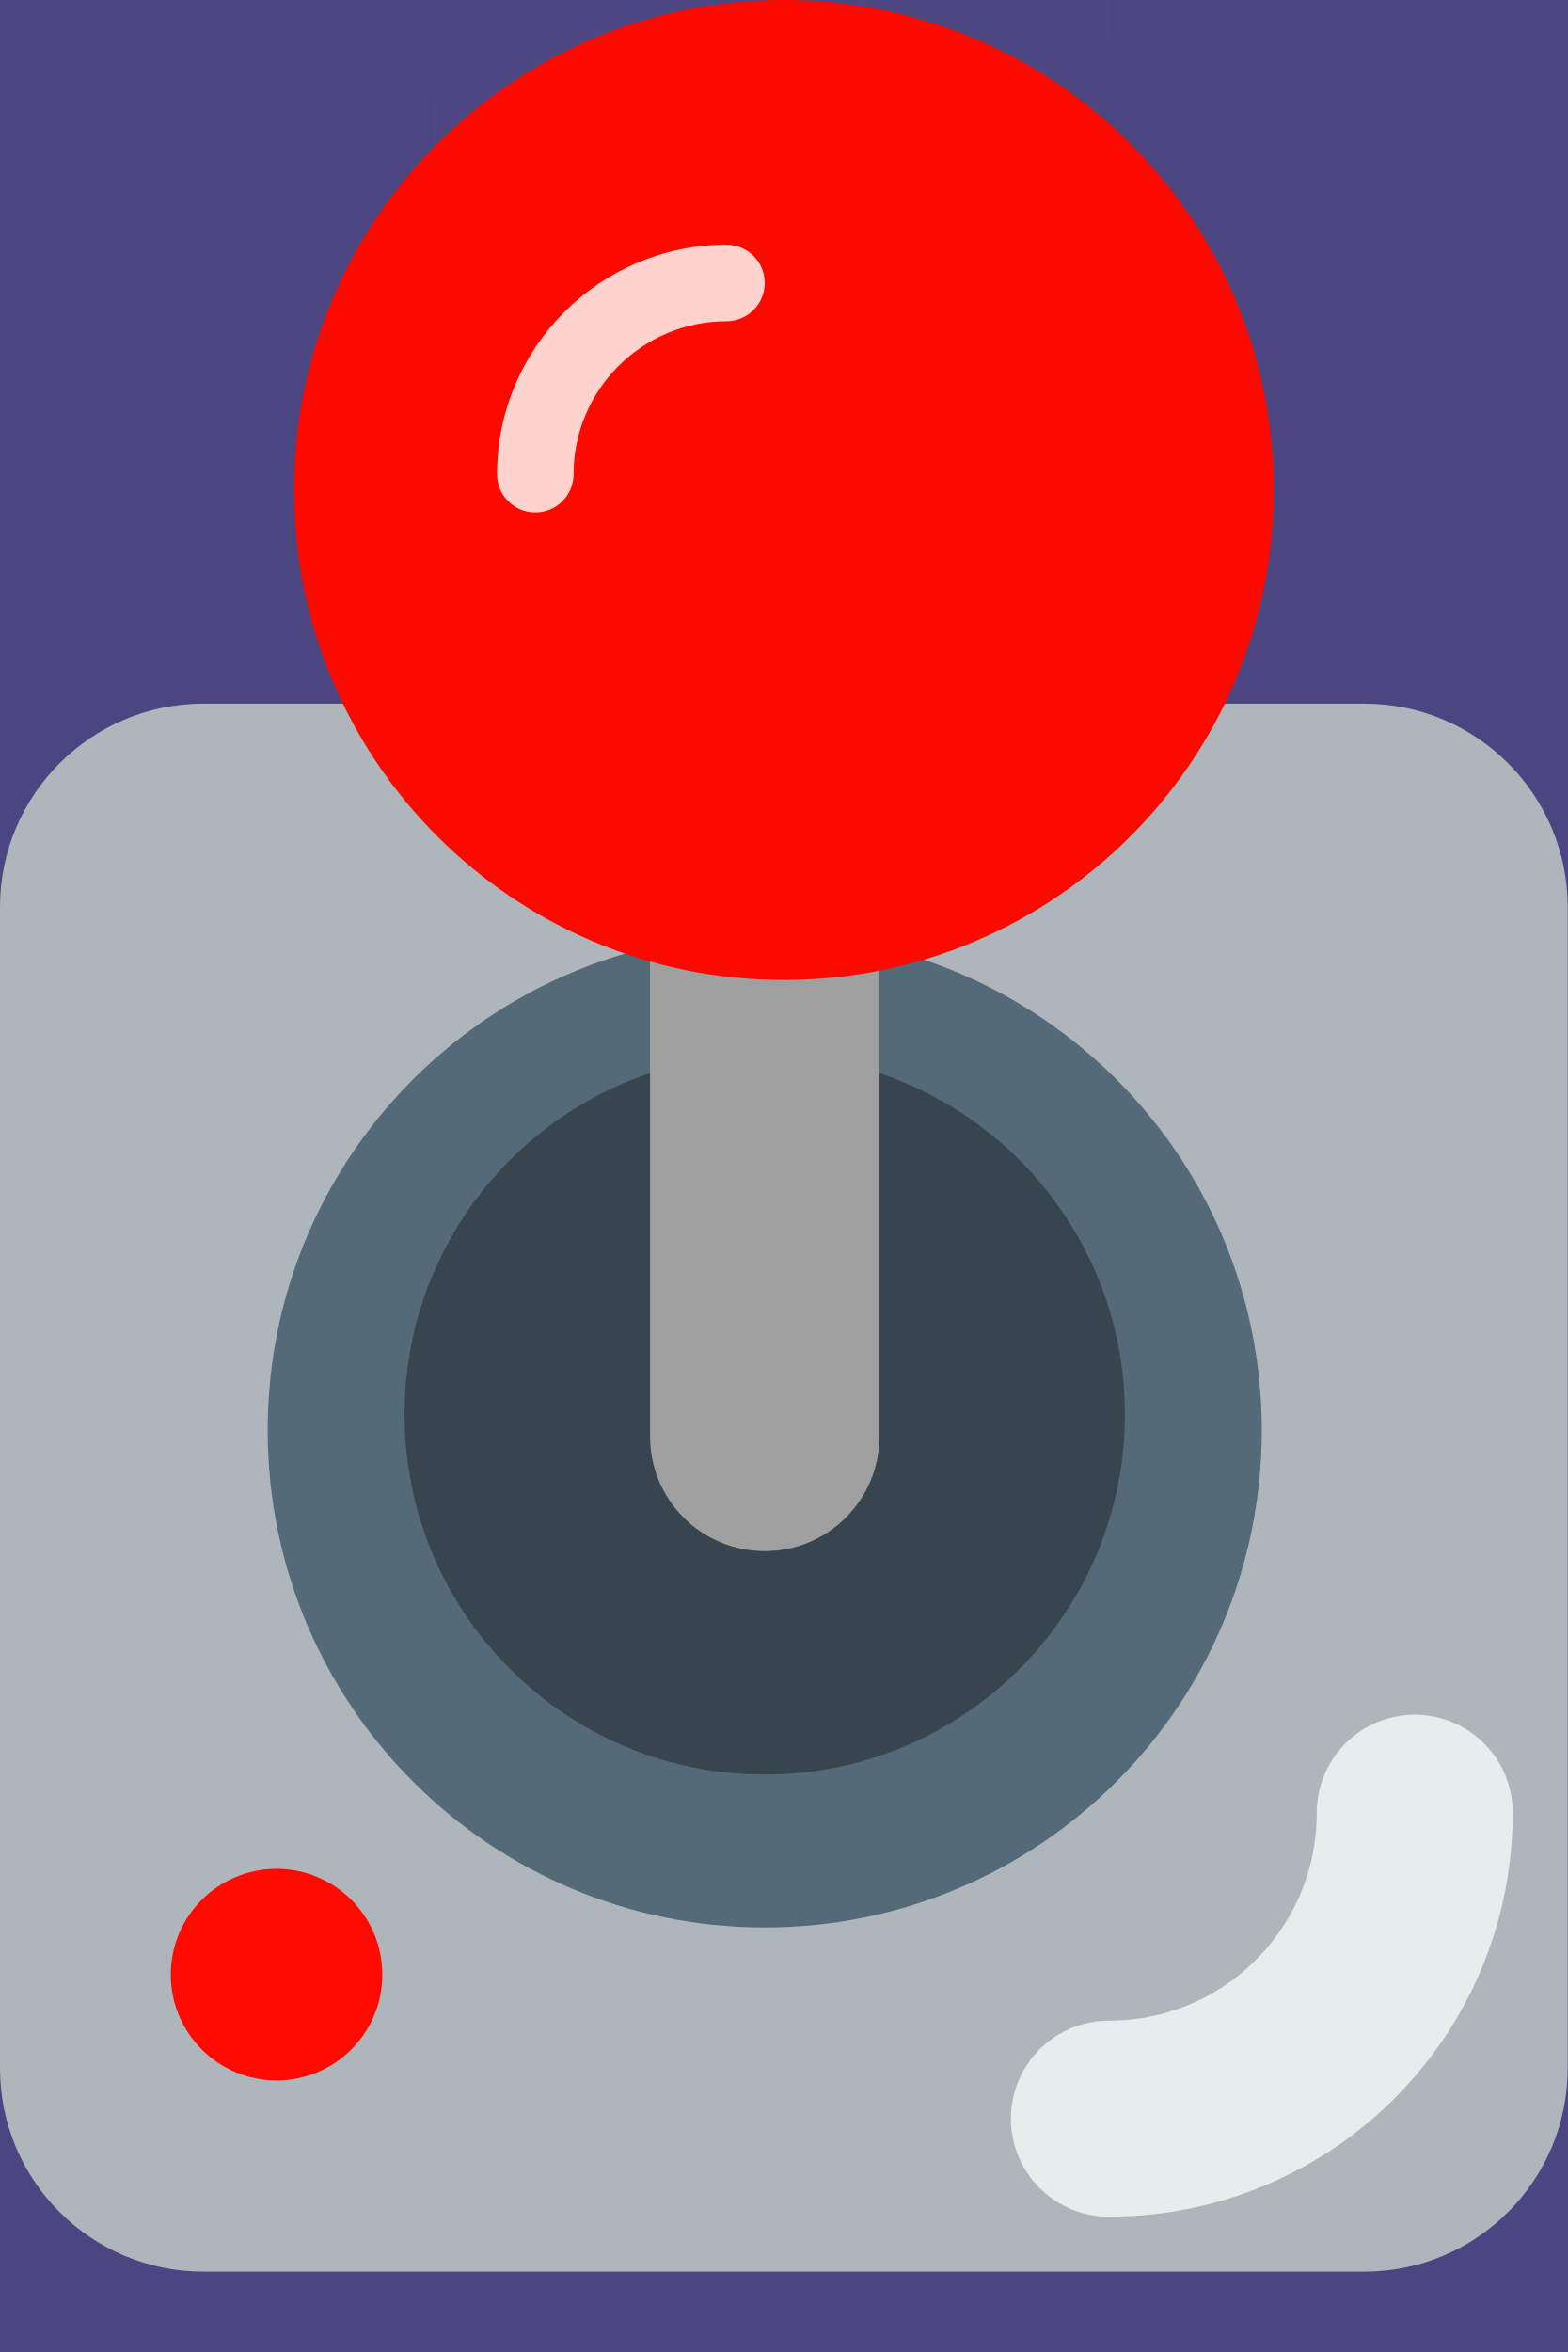
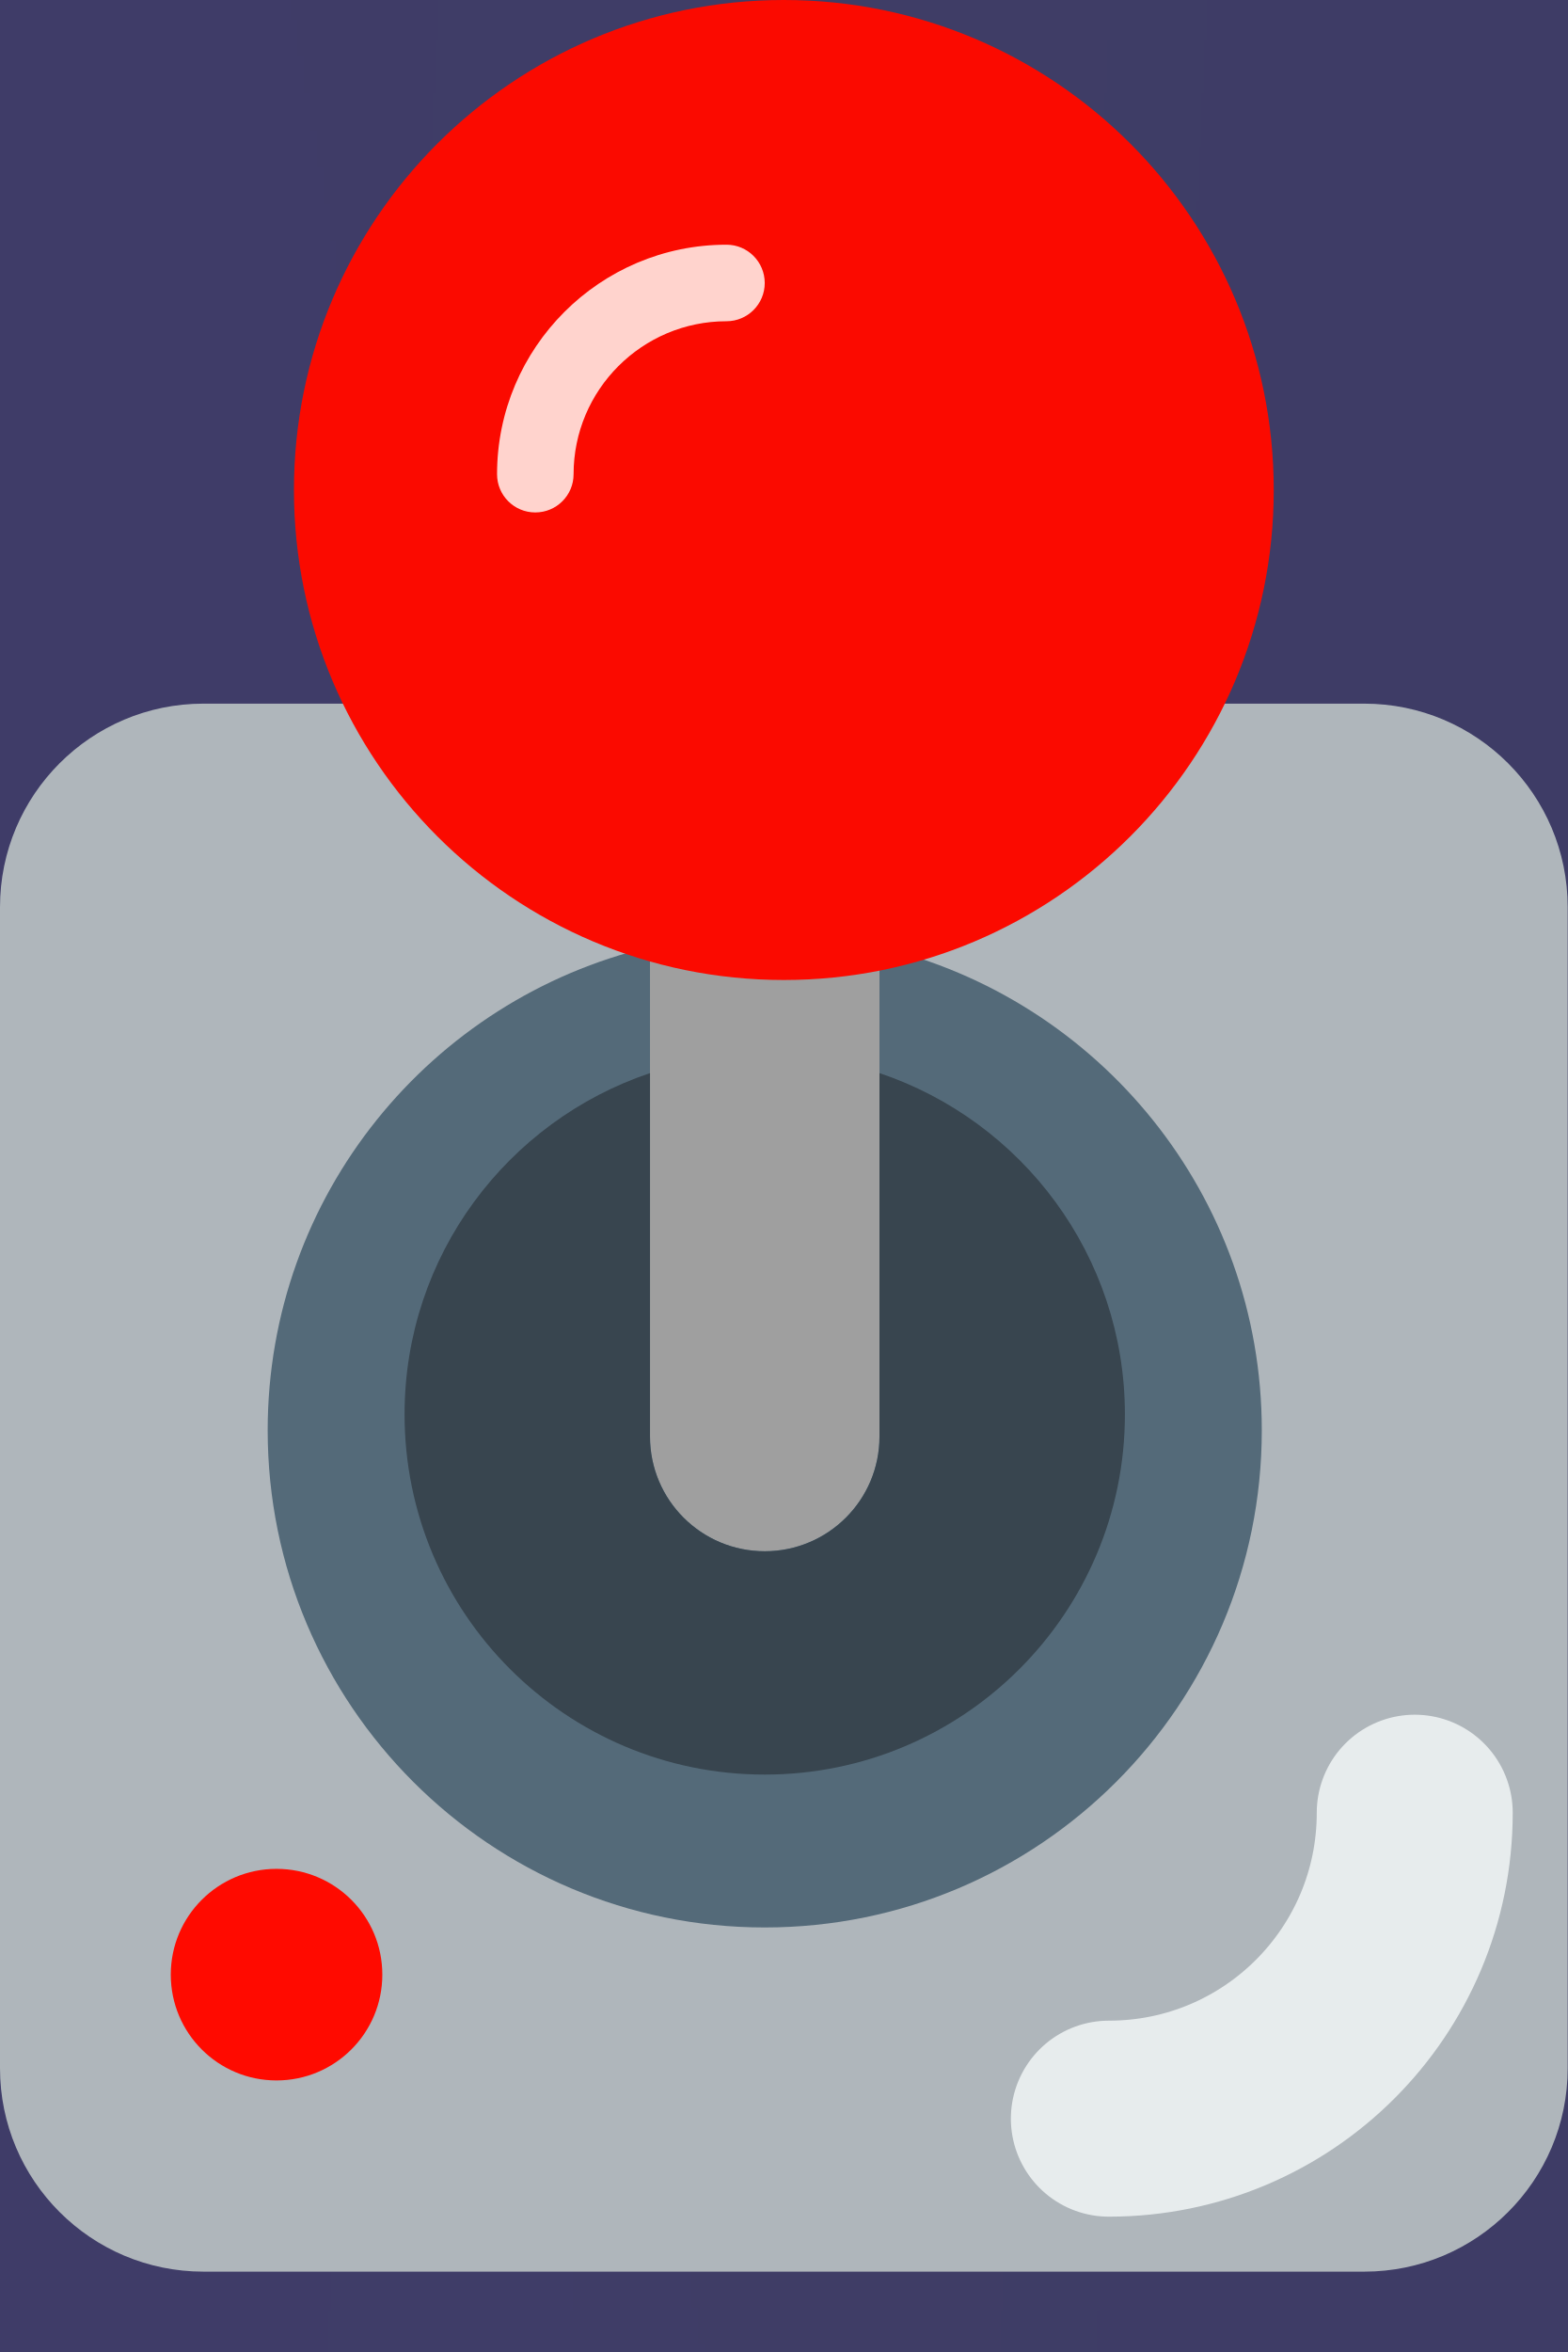
<svg xmlns="http://www.w3.org/2000/svg" width="16" height="24" viewBox="0 0 16 24" fill="none">
  <rect width="16" height="24" fill="#1E1E1E" />
  <g id="BloxClash -Slots page" clip-path="url(#clip0_5804_163093)">
    <rect width="1920" height="3001" transform="translate(-549 -1821)" fill="#141311" />
    <rect id="Rectangle 3" x="-249" y="-1692" width="1620" height="2872" fill="url(#paint0_linear_5804_163093)" />
    <g id="Group 1461">
      <path id="Rectangle 74" d="M1138 -9L-10 -9C-12.761 -9 -15 -6.761 -15 -4L-15 31C-15 33.761 -12.761 36 -10 36L1138 36L1138 -9Z" fill="url(#paint1_linear_5804_163093)" />
    </g>
    <g id="Group 161">
      <path id="Vector" d="M13.924 7.18H11.476H11.095C10.382 8.237 9.175 8.932 7.804 8.932C6.434 8.932 5.227 8.237 4.514 7.18H4.133H2.076C0.93 7.18 0 8.11 0 9.257V21.104C0 22.251 0.93 23.18 2.076 23.18H13.924C15.07 23.18 16 22.251 16 21.104V9.257C16 8.11 15.07 7.18 13.924 7.18Z" fill="#AFB6BB" />
      <path id="Vector_2" d="M7.805 8.932C7.397 8.932 7.004 8.87 6.634 8.756V14.659C6.634 15.305 7.158 15.829 7.805 15.829C8.452 15.829 8.976 15.305 8.976 14.659V8.756C8.605 8.87 8.212 8.932 7.805 8.932Z" fill="#9F9F9F" />
      <path id="Vector_3" d="M2.822 21.229C3.419 21.229 3.902 20.746 3.902 20.149C3.902 19.553 3.419 19.07 2.822 19.07C2.226 19.07 1.743 19.553 1.743 20.149C1.743 20.746 2.226 21.229 2.822 21.229Z" fill="#FF0A00" />
      <path id="Vector_4" d="M11.317 21.619C13.043 21.619 14.439 20.223 14.439 18.497" stroke="#E7ECED" stroke-width="2" stroke-miterlimit="10" stroke-linecap="round" />
      <path id="Vector_5" d="M8.976 9.663V14.659C8.976 15.305 8.451 15.829 7.805 15.829C7.158 15.829 6.634 15.305 6.634 14.659V9.663C4.398 10.192 2.732 12.197 2.732 14.595C2.732 17.397 5.003 19.668 7.805 19.668C10.607 19.668 12.878 17.397 12.878 14.595C12.878 12.197 11.212 10.192 8.976 9.663Z" fill="#546A79" />
      <path id="Vector_6" d="M8.976 10.95V14.659C8.976 15.305 8.452 15.829 7.805 15.829C7.158 15.829 6.634 15.305 6.634 14.659V10.95C5.179 11.439 4.129 12.812 4.129 14.432C4.129 16.462 5.775 18.108 7.805 18.108C9.835 18.108 11.481 16.462 11.481 14.432C11.48 12.812 10.431 11.439 8.976 10.95Z" fill="#38454F" />
      <path id="Vector_7" d="M8 10C10.761 10 13 7.761 13 5C13 2.239 10.761 0 8 0C5.239 0 3 2.239 3 5C3 7.761 5.239 10 8 10Z" fill="#FB0A00" />
      <path id="Vector_8" d="M5.463 5.229C5.248 5.229 5.073 5.055 5.073 4.839C5.073 3.548 6.123 2.497 7.415 2.497C7.63 2.497 7.805 2.672 7.805 2.888C7.805 3.103 7.63 3.278 7.415 3.278C6.554 3.278 5.854 3.978 5.854 4.839C5.854 5.055 5.679 5.229 5.463 5.229Z" fill="#FFD3CD" />
    </g>
  </g>
  <defs>
    <linearGradient id="paint0_linear_5804_163093" x1="1893.48" y1="-2045.19" x2="-2295.06" y2="-1312.42" gradientUnits="userSpaceOnUse">
-       <stop stop-color="#2B2853" />
-       <stop offset="1" stop-color="#423C7A" />
+       <stop stop-color="#0e1116" />
+       <stop offset="1" stop-color="#1f242e" />
    </linearGradient>
    <linearGradient id="paint1_linear_5804_163093" x1="-582" y1="9" x2="1115.69" y2="88.89" gradientUnits="userSpaceOnUse">
      <stop stop-color="#6864A4" />
      <stop offset="0.298" stop-color="#5A5495" stop-opacity="0.653" />
      <stop offset="1" stop-color="#423579" stop-opacity="0" />
    </linearGradient>
    <clipPath id="clip0_5804_163093">
      <rect width="1920" height="3001" fill="white" transform="translate(-549 -1821)" />
    </clipPath>
  </defs>
</svg>
